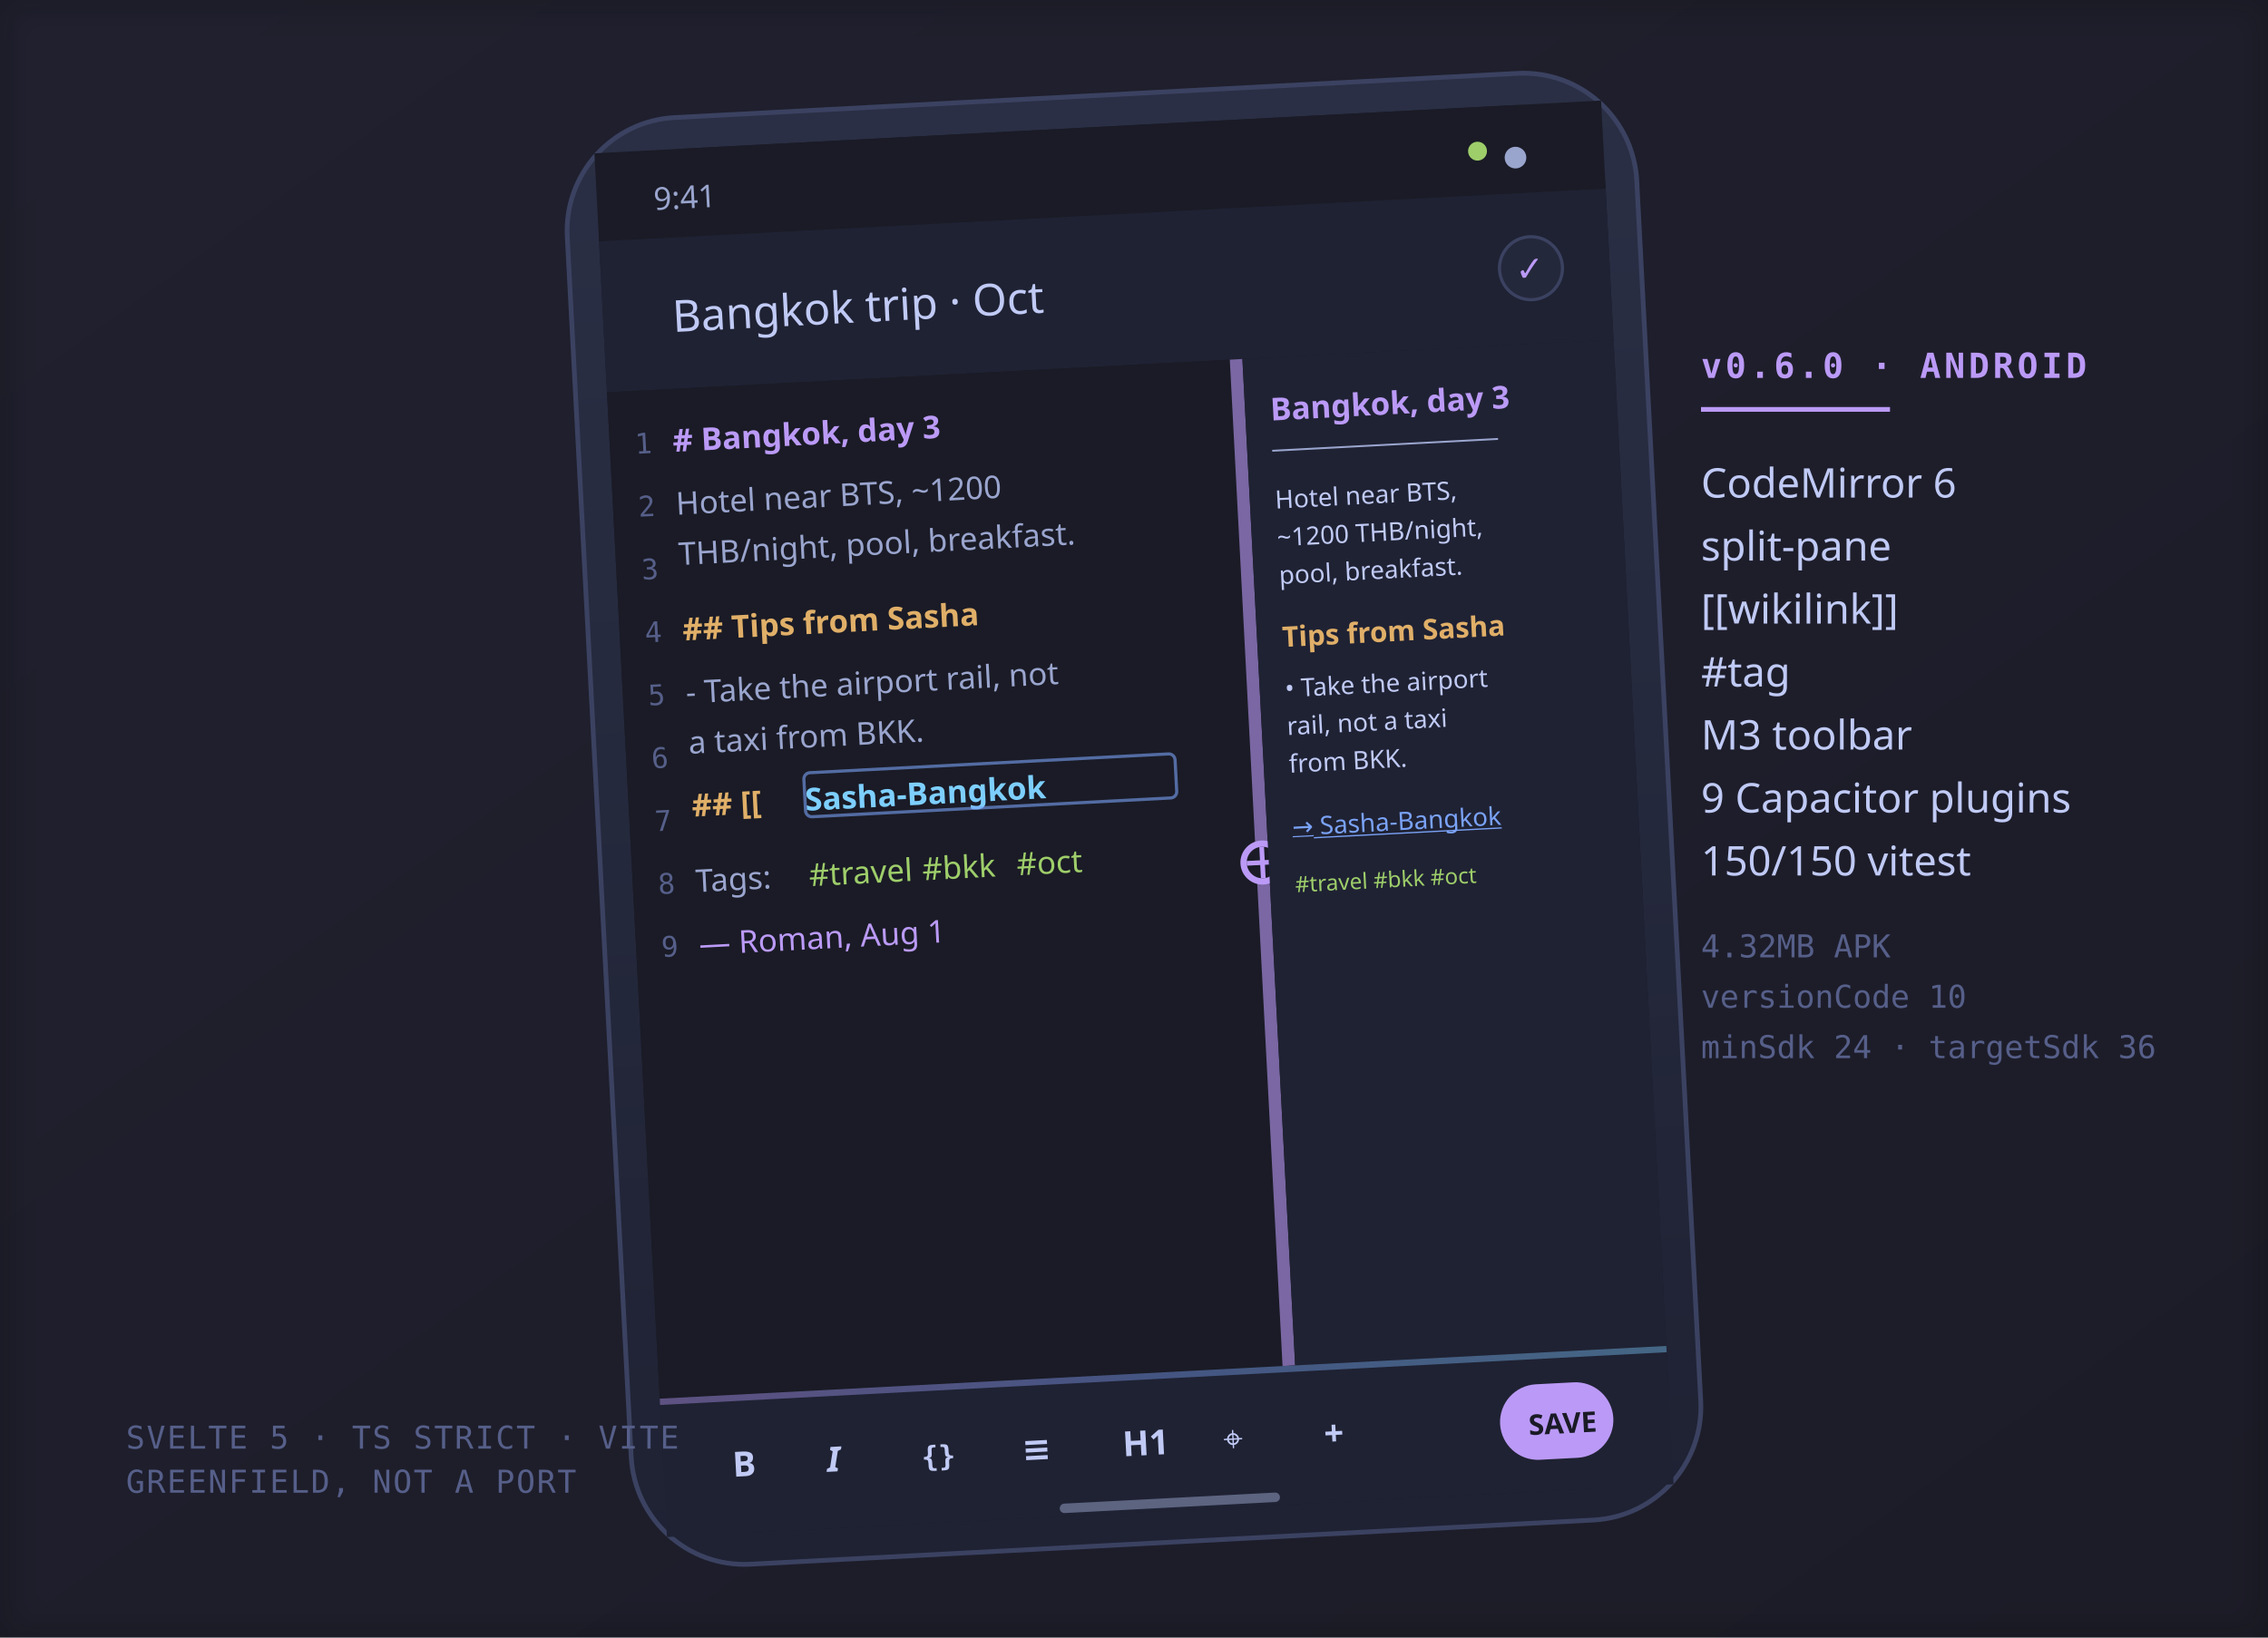
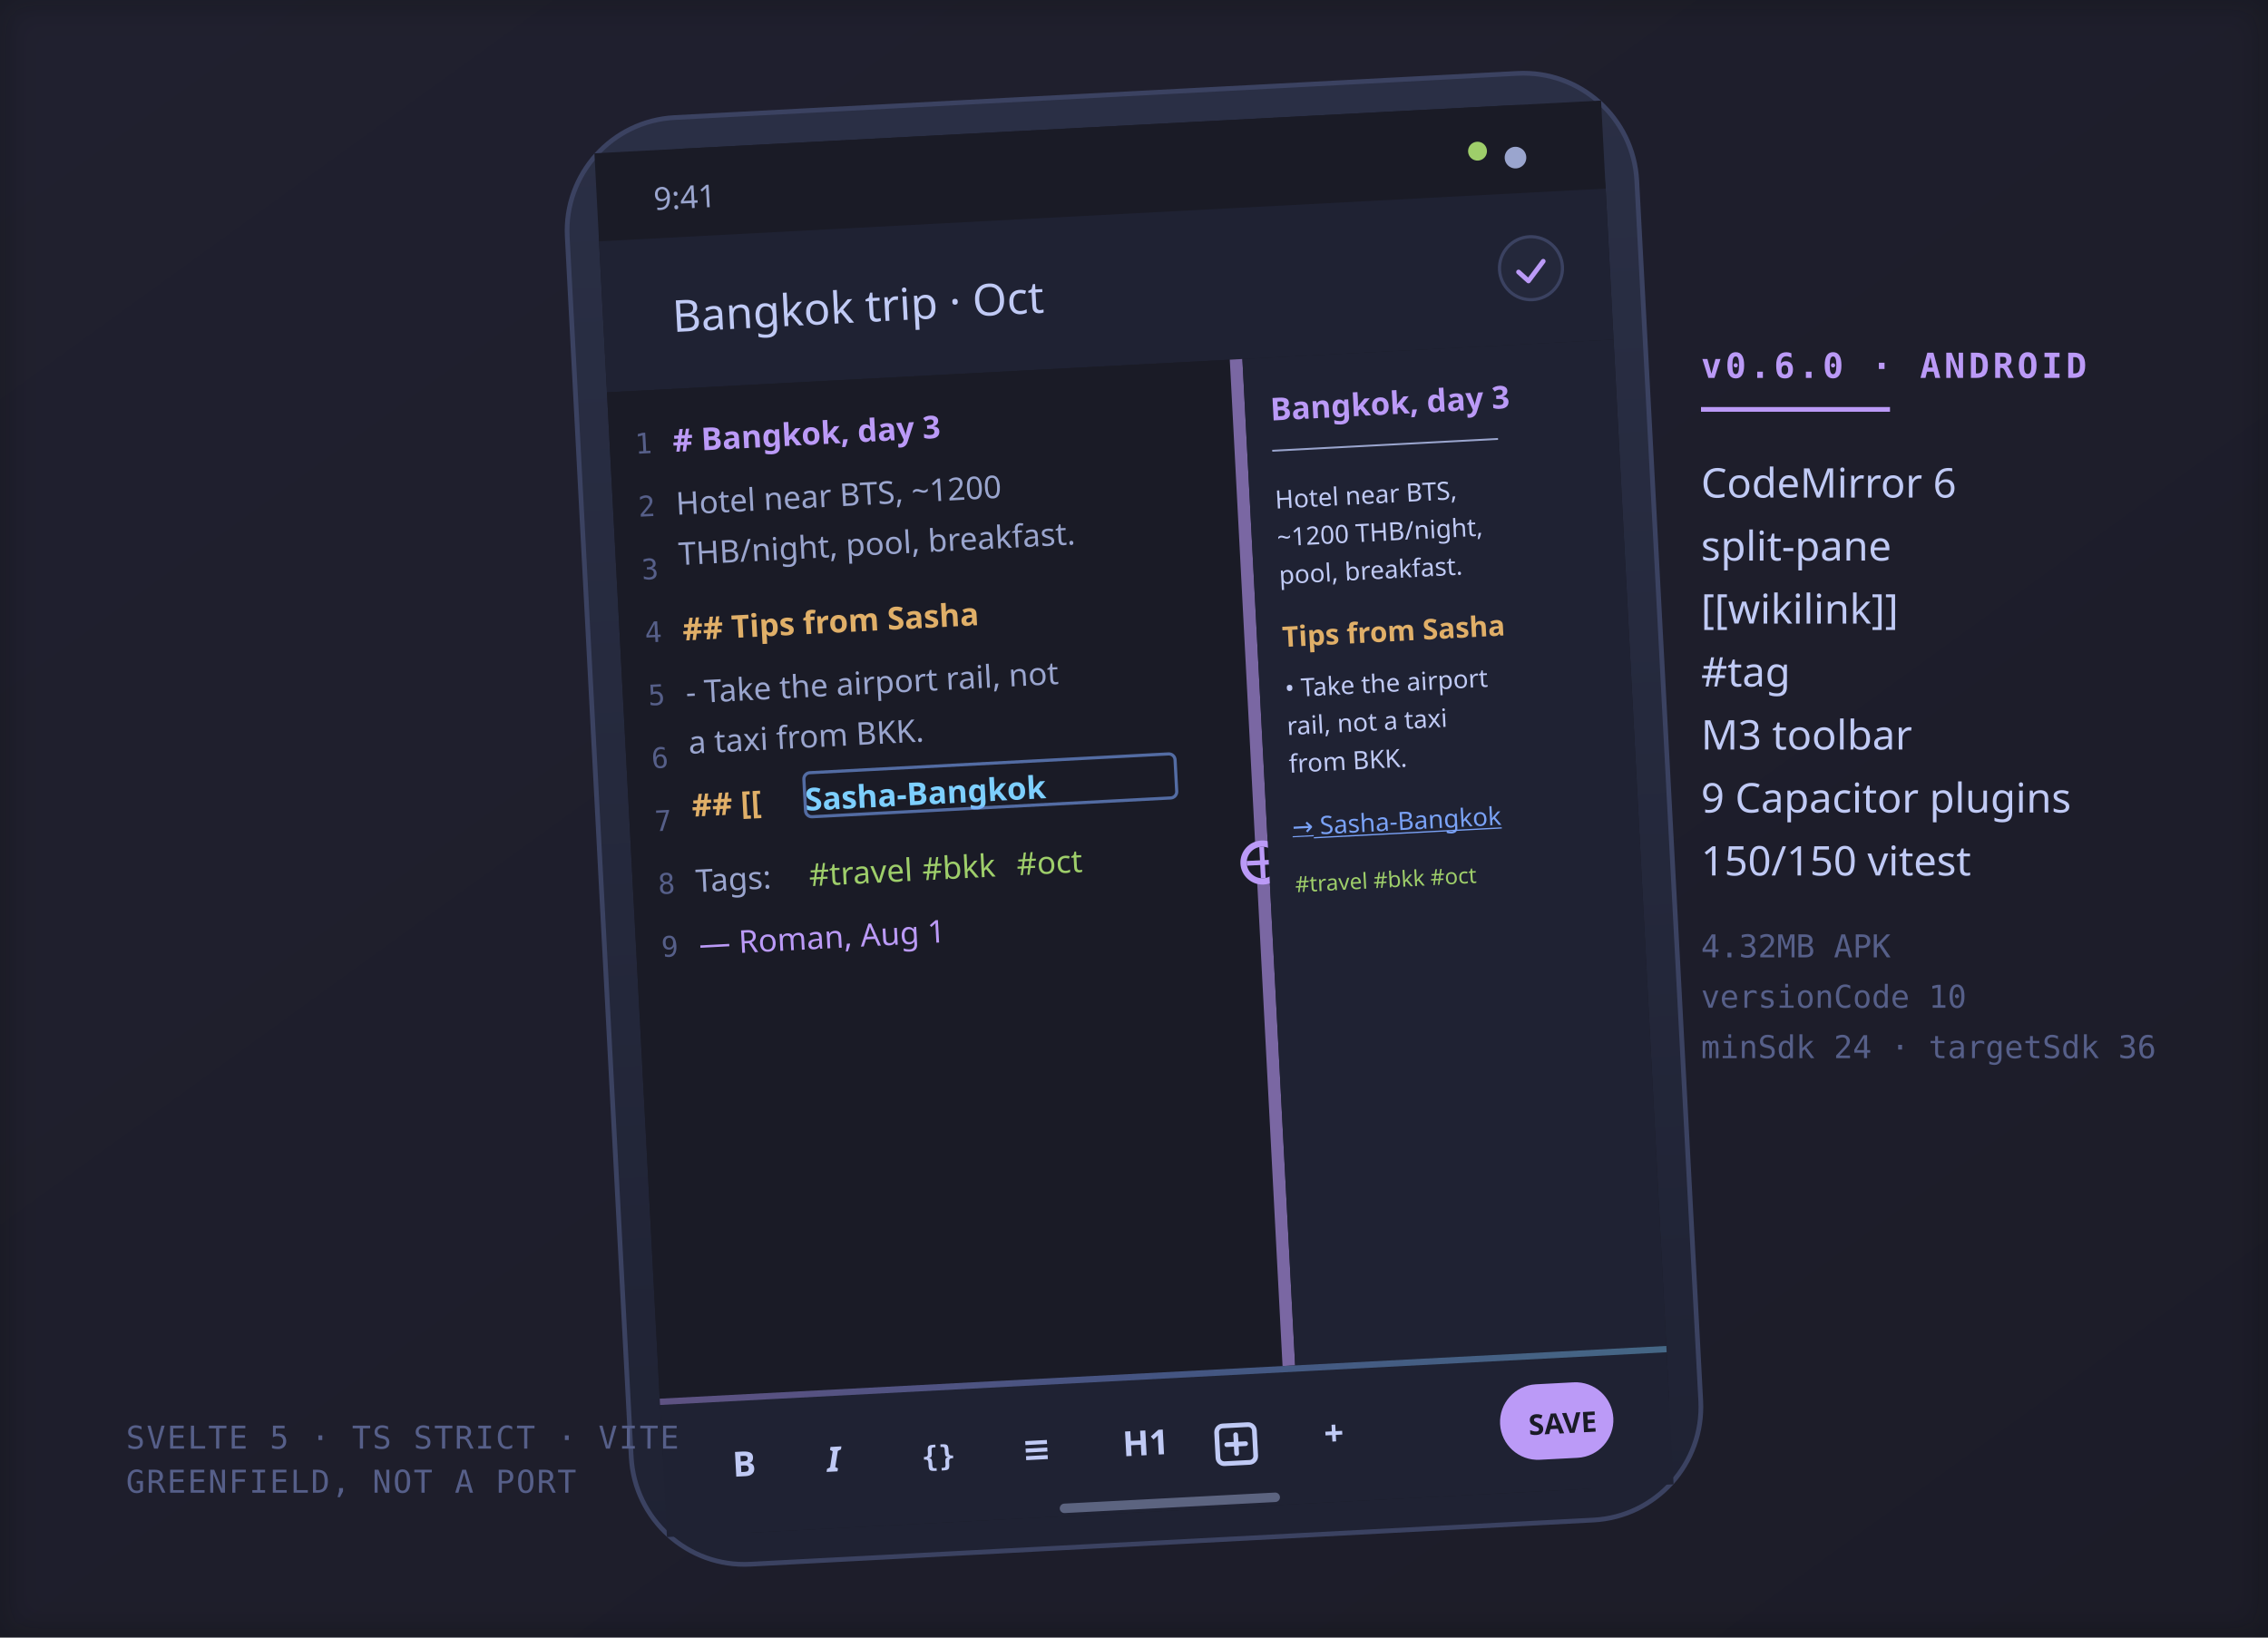
<svg xmlns="http://www.w3.org/2000/svg" viewBox="0 0 720 520" role="img" aria-label="Pulse Notes v0.6.0 Android editor with split-pane preview">
  <defs>
    <linearGradient id="bg" x1="0" y1="0" x2="1" y2="1">
      <stop offset="0" stop-color="#1a1b26" />
      <stop offset="1" stop-color="#16171f" />
    </linearGradient>
    <linearGradient id="phone-frame" x1="0" y1="0" x2="0" y2="1">
      <stop offset="0" stop-color="#2a2f45" />
      <stop offset="1" stop-color="#1f2233" />
    </linearGradient>
    <linearGradient id="hl" x1="0" y1="0" x2="1" y2="0">
      <stop offset="0" stop-color="#bb9af7" />
      <stop offset="0.5" stop-color="#7aa2f7" />
      <stop offset="1" stop-color="#7dcfff" />
    </linearGradient>
    <filter id="soft" x="-10%" y="-10%" width="120%" height="120%">
      <feGaussianBlur stdDeviation="6" />
    </filter>
  </defs>
  <rect width="720" height="520" fill="url(#bg)" />
  <rect width="720" height="520" fill="#bb9af7" opacity="0.04" filter="url(#soft)" />
  <g transform="translate(190, 30) rotate(-3 170 230)">
    <rect x="0" y="0" width="340" height="460" rx="36" fill="url(#phone-frame)" stroke="#3b4261" stroke-width="1.5" />
    <rect x="10" y="10" width="320" height="440" rx="28" fill="#1a1b26" />
    <rect x="10" y="10" width="320" height="28" fill="#1a1b26" />
    <text x="28" y="29" font-family="ui-sans-serif, system-ui" font-size="10" fill="#9aa5ce" font-weight="500">9:41</text>
    <circle cx="290" cy="24" r="3" fill="#9ece6a" />
    <text x="298" y="29" font-family="ui-sans-serif, system-ui" font-size="9" fill="#9aa5ce">●</text>
    <rect x="10" y="38" width="320" height="48" fill="#1f2233" />
    <text x="32" y="68" font-family="ui-sans-serif, system-ui" font-size="14" fill="#c0caf5" font-weight="500">Bangkok trip · Oct</text>
    <circle cx="305" cy="62" r="10" fill="#24283b" stroke="#3b4261" />
-     <text x="300" y="66" font-family="ui-sans-serif, system-ui" font-size="11" fill="#bb9af7">✓</text>
+     <polyline points="301,63 304,66 309,60" fill="none" stroke="#bb9af7" stroke-width="1.5" stroke-linecap="round" stroke-linejoin="round" />
    <g transform="translate(10, 86)">
      <rect x="0" y="0" width="200" height="320" fill="#1a1b26" />
      <text x="8" y="20" font-family="ui-monospace, monospace" font-size="9" fill="#565f89">1</text>
      <text x="8" y="40" font-family="ui-monospace, monospace" font-size="9" fill="#565f89">2</text>
      <text x="8" y="60" font-family="ui-monospace, monospace" font-size="9" fill="#565f89">3</text>
      <text x="8" y="80" font-family="ui-monospace, monospace" font-size="9" fill="#565f89">4</text>
      <text x="8" y="100" font-family="ui-monospace, monospace" font-size="9" fill="#565f89">5</text>
      <text x="8" y="120" font-family="ui-monospace, monospace" font-size="9" fill="#565f89">6</text>
      <text x="8" y="140" font-family="ui-monospace, monospace" font-size="9" fill="#565f89">7</text>
      <text x="8" y="160" font-family="ui-monospace, monospace" font-size="9" fill="#565f89">8</text>
      <text x="8" y="180" font-family="ui-monospace, monospace" font-size="9" fill="#565f89">9</text>
      <text x="20" y="20" font-family="ui-sans-serif, system-ui" font-size="10" fill="#bb9af7" font-weight="600"># Bangkok, day 3</text>
      <text x="20" y="40" font-family="ui-sans-serif, system-ui" font-size="10" fill="#9aa5ce">Hotel near BTS, ~1200</text>
      <text x="20" y="56" font-family="ui-sans-serif, system-ui" font-size="10" fill="#9aa5ce">THB/night, pool, breakfast.</text>
      <text x="20" y="80" font-family="ui-sans-serif, system-ui" font-size="10" fill="#e0af68" font-weight="600">## Tips from Sasha</text>
      <text x="20" y="100" font-family="ui-sans-serif, system-ui" font-size="10" fill="#9aa5ce">- Take the airport rail, not</text>
      <text x="20" y="116" font-family="ui-sans-serif, system-ui" font-size="10" fill="#9aa5ce">  a taxi from BKK.</text>
      <text x="20" y="136" font-family="ui-sans-serif, system-ui" font-size="10" fill="#e0af68" font-weight="600">## [[</text>
      <text x="56" y="136" font-family="ui-sans-serif, system-ui" font-size="10" fill="#7dcfff" font-weight="600">Sasha-Bangkok</text>
      <rect x="56" y="124" width="118" height="14" fill="none" stroke="#7aa2f7" stroke-width="1" opacity="0.6" rx="2" />
      <text x="20" y="160" font-family="ui-sans-serif, system-ui" font-size="10" fill="#9aa5ce">Tags: </text>
      <text x="56" y="160" font-family="ui-sans-serif, system-ui" font-size="10" fill="#9ece6a">#travel</text>
      <text x="92" y="160" font-family="ui-sans-serif, system-ui" font-size="10" fill="#9ece6a">#bkk</text>
      <text x="122" y="160" font-family="ui-sans-serif, system-ui" font-size="10" fill="#9ece6a">#oct</text>
      <text x="20" y="180" font-family="ui-sans-serif, system-ui" font-size="10" fill="#bb9af7" font-weight="500">— Roman, Aug 1</text>
      <rect x="198" y="0" width="4" height="320" fill="#bb9af7" opacity="0.6" />
      <circle cx="200" cy="160" r="6" fill="#1a1b26" stroke="#bb9af7" stroke-width="2" />
      <line x1="200" y1="155" x2="200" y2="165" stroke="#bb9af7" stroke-width="1.5" />
      <line x1="195" y1="160" x2="205" y2="160" stroke="#bb9af7" stroke-width="1.5" />
      <rect x="202" y="0" width="118" height="320" fill="#1f2233" />
      <text x="210" y="20" font-family="ui-sans-serif, system-ui" font-size="10" fill="#bb9af7" font-weight="700">Bangkok, day 3</text>
      <text x="210" y="32" font-family="ui-sans-serif, system-ui" font-size="7" fill="#9aa5ce">─────────────────</text>
      <text x="210" y="48" font-family="ui-sans-serif, system-ui" font-size="8" fill="#c0caf5">Hotel near BTS,</text>
      <text x="210" y="60" font-family="ui-sans-serif, system-ui" font-size="8" fill="#c0caf5">~1200 THB/night,</text>
      <text x="210" y="72" font-family="ui-sans-serif, system-ui" font-size="8" fill="#c0caf5">pool, breakfast.</text>
      <text x="210" y="92" font-family="ui-sans-serif, system-ui" font-size="9" fill="#e0af68" font-weight="600">Tips from Sasha</text>
      <text x="210" y="108" font-family="ui-sans-serif, system-ui" font-size="8" fill="#c0caf5">• Take the airport</text>
      <text x="210" y="120" font-family="ui-sans-serif, system-ui" font-size="8" fill="#c0caf5">  rail, not a taxi</text>
      <text x="210" y="132" font-family="ui-sans-serif, system-ui" font-size="8" fill="#c0caf5">  from BKK.</text>
      <text x="210" y="152" font-family="ui-sans-serif, system-ui" font-size="8" fill="#7aa2f7" text-decoration="underline">→ Sasha-Bangkok</text>
      <text x="210" y="170" font-family="ui-sans-serif, system-ui" font-size="7" fill="#9ece6a">#travel #bkk #oct</text>
    </g>
    <rect x="10" y="406" width="320" height="44" fill="#1f2233" />
    <rect x="10" y="406" width="320" height="2" fill="url(#hl)" opacity="0.4" />
    <g font-family="ui-sans-serif, system-ui" font-size="11" font-weight="600" fill="#c0caf5">
      <text x="32" y="432">B</text>
      <text x="62" y="432" font-style="italic">I</text>
      <text x="92" y="432" font-family="ui-monospace, monospace" font-size="9">{}</text>
      <text x="124" y="432">≡</text>
      <text x="156" y="432">H1</text>
-       <text x="188" y="432">⌖</text>
+       <g transform="translate(184, 422)">
+         <rect x="2" y="2" width="12" height="12" rx="2" fill="none" stroke="#c0caf5" stroke-width="1.5" />
+         <line x1="5" y1="8" x2="11" y2="8" stroke="#c0caf5" stroke-width="1.5" stroke-linecap="round" />
+         <line x1="8" y1="5" x2="8" y2="11" stroke="#c0caf5" stroke-width="1.5" stroke-linecap="round" />
+       </g>
      <text x="220" y="432">+</text>
    </g>
    <rect x="276" y="416" width="36" height="24" rx="12" fill="#bb9af7" />
    <text x="285" y="432" font-family="ui-sans-serif, system-ui" font-size="9" fill="#1a1b26" font-weight="700">SAVE</text>
    <rect x="135" y="446" width="70" height="3" rx="1.5" fill="#9aa5ce" opacity="0.5" />
  </g>
  <g transform="translate(540, 120)">
    <text x="0" y="0" font-family="ui-monospace, monospace" font-size="11" fill="#bb9af7" font-weight="600" letter-spacing="0.1em">v0.6.0 · ANDROID</text>
    <line x1="0" y1="10" x2="60" y2="10" stroke="#bb9af7" stroke-width="1.5" />
    <text x="0" y="38" font-family="ui-sans-serif, system-ui" font-size="13" fill="#c0caf5" font-weight="500">CodeMirror 6</text>
    <text x="0" y="58" font-family="ui-sans-serif, system-ui" font-size="13" fill="#c0caf5" font-weight="500">split-pane</text>
    <text x="0" y="78" font-family="ui-sans-serif, system-ui" font-size="13" fill="#c0caf5" font-weight="500">[[wikilink]]</text>
    <text x="0" y="98" font-family="ui-sans-serif, system-ui" font-size="13" fill="#c0caf5" font-weight="500">#tag</text>
    <text x="0" y="118" font-family="ui-sans-serif, system-ui" font-size="13" fill="#c0caf5" font-weight="500">M3 toolbar</text>
    <text x="0" y="138" font-family="ui-sans-serif, system-ui" font-size="13" fill="#c0caf5" font-weight="500">9 Capacitor plugins</text>
    <text x="0" y="158" font-family="ui-sans-serif, system-ui" font-size="13" fill="#c0caf5" font-weight="500">150/150 vitest</text>
    <text x="0" y="184" font-family="ui-monospace, monospace" font-size="10" fill="#565f89">4.32MB APK</text>
    <text x="0" y="200" font-family="ui-monospace, monospace" font-size="10" fill="#565f89">versionCode 10</text>
    <text x="0" y="216" font-family="ui-monospace, monospace" font-size="10" fill="#565f89">minSdk 24 · targetSdk 36</text>
  </g>
  <g transform="translate(40, 460)">
    <text x="0" y="0" font-family="ui-monospace, monospace" font-size="10" fill="#565f89" letter-spacing="0.05em">SVELTE 5 · TS STRICT · VITE</text>
    <text x="0" y="14" font-family="ui-monospace, monospace" font-size="10" fill="#565f89" letter-spacing="0.05em">GREENFIELD, NOT A PORT</text>
  </g>
</svg>
